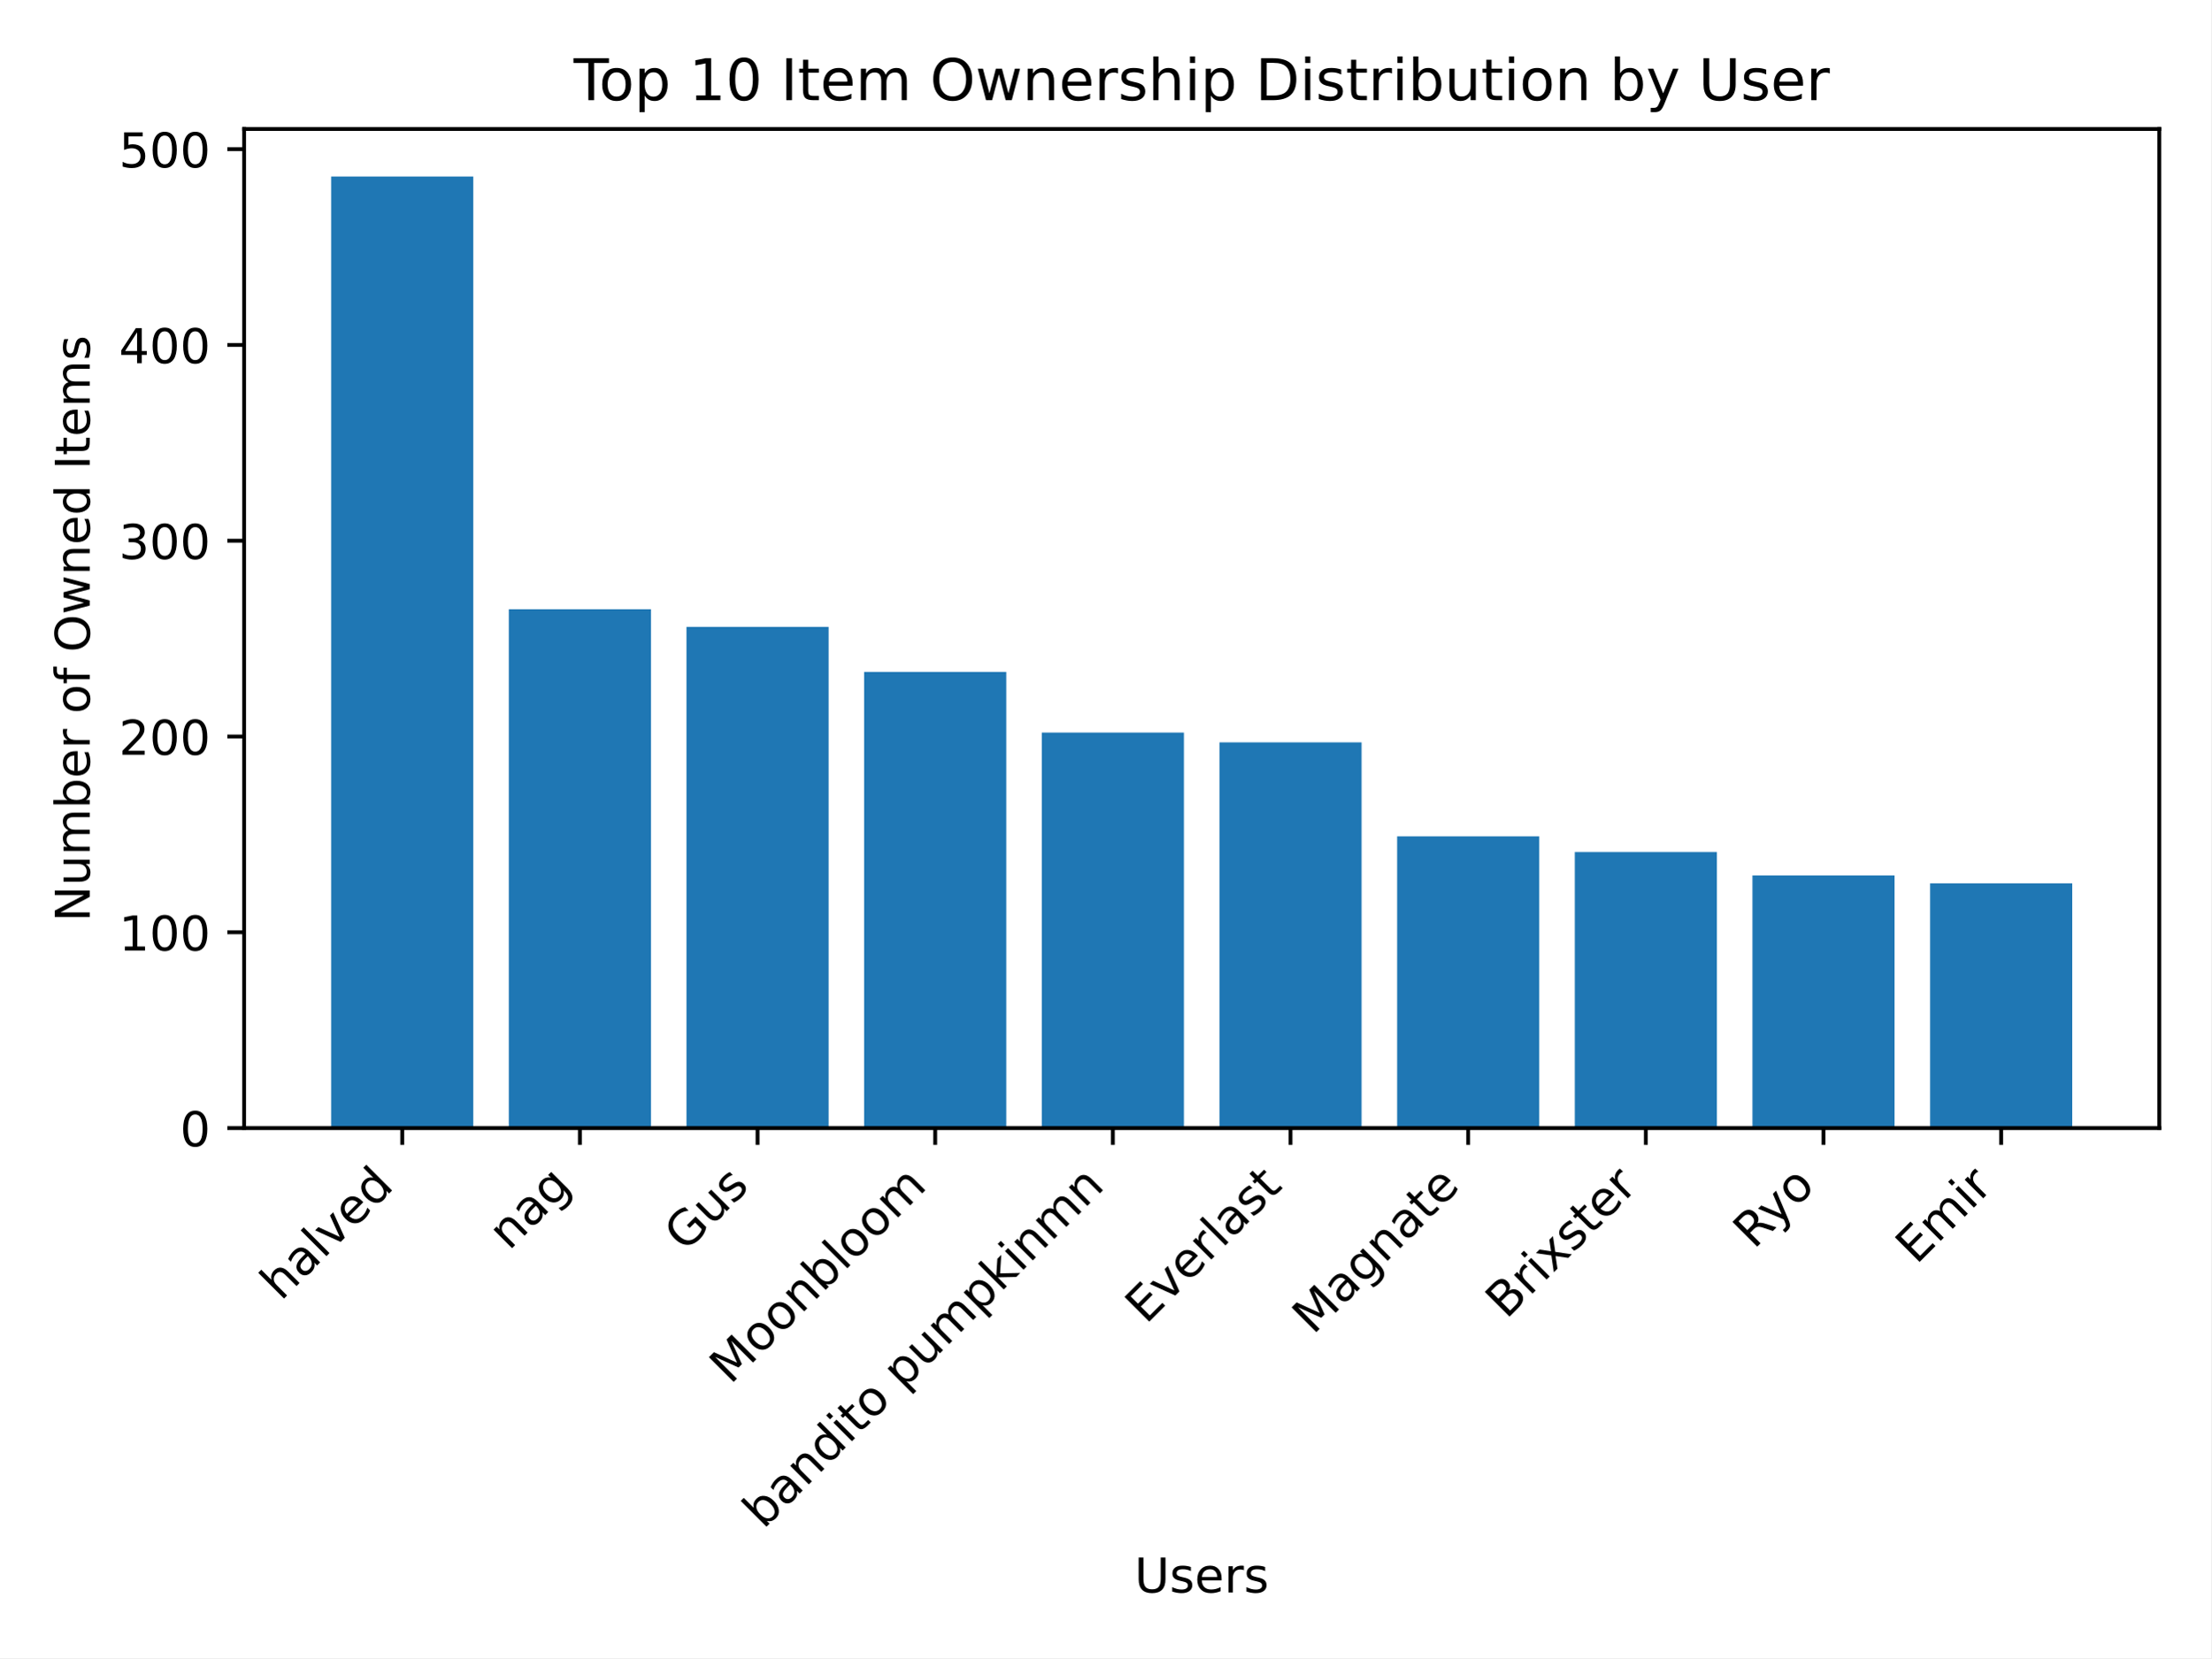
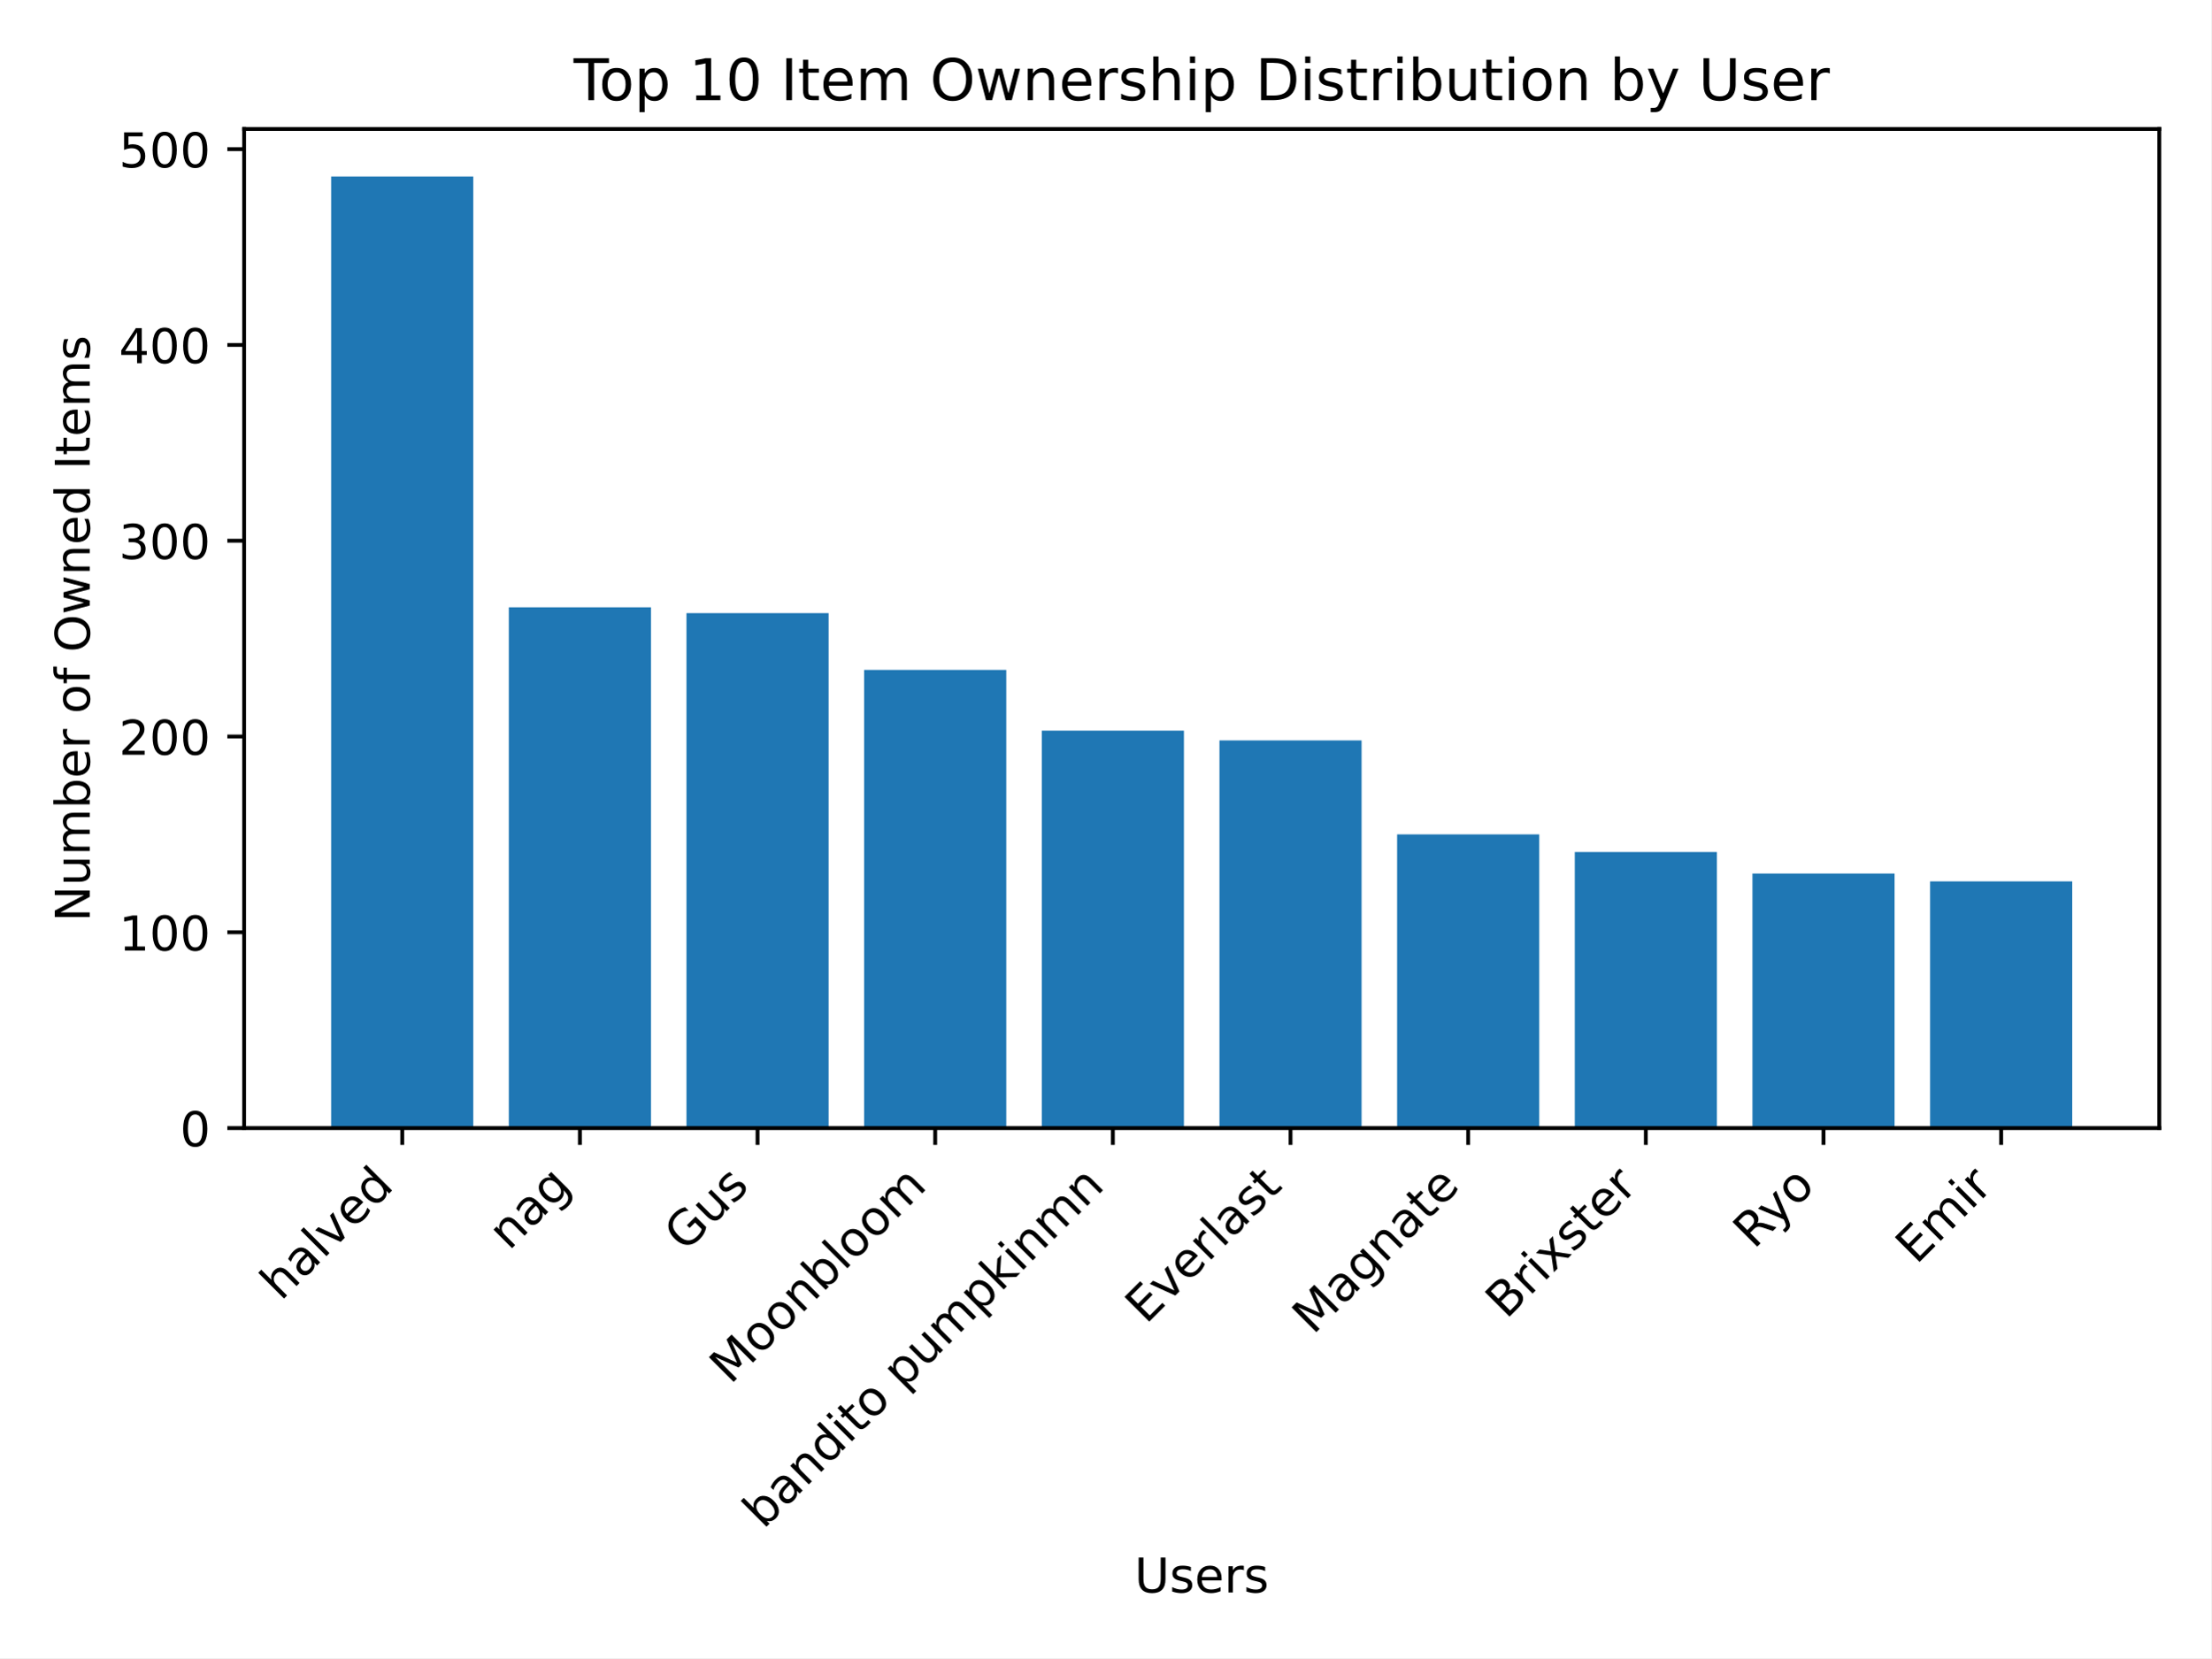
<svg xmlns="http://www.w3.org/2000/svg" xmlns:xlink="http://www.w3.org/1999/xlink" width="460.8pt" height="345.6pt" viewBox="0 0 460.8 345.6" version="1.1">
  <defs>
    <style type="text/css">*{stroke-linejoin: round; stroke-linecap: butt}</style>
  </defs>
  <g id="figure_1">
    <g id="patch_1">
      <path d="M 0 345.6  L 460.8 345.6  L 460.8 0  L 0 0  z " style="fill: #ffffff" />
    </g>
    <g id="axes_1">
      <g id="patch_2">
        <path d="M 50.87 235.125  L 450 235.125  L 450 26.88  L 50.87 26.88  z " style="fill: #ffffff" />
      </g>
      <g id="patch_3">
-         <path d="M 69.012 235.125  L 98.632 235.125  L 98.632 36.796  L 69.012 36.796  z " clip-path="url(#p1e5ec462ce)" style="fill: #1f77b4" />
+         <path d="M 69.012 235.125  L 98.632 235.125  L 98.632 36.796  L 69.012 36.796  z " clip-path="url(#p2d7fe31880)" style="fill: #1f77b4" />
      </g>
      <g id="patch_4">
-         <path d="M 106.037 235.125  L 135.657 235.125  L 135.657 126.983  L 106.037 126.983  z " clip-path="url(#p1e5ec462ce)" style="fill: #1f77b4" />
+         <path d="M 106.037 235.125  L 135.657 235.125  L 135.657 126.575  L 106.037 126.575  z " clip-path="url(#p2d7fe31880)" style="fill: #1f77b4" />
      </g>
      <g id="patch_5">
-         <path d="M 143.062 235.125  L 172.682 235.125  L 172.682 130.656  L 143.062 130.656  z " clip-path="url(#p1e5ec462ce)" style="fill: #1f77b4" />
+         <path d="M 143.062 235.125  L 172.682 235.125  L 172.682 127.799  L 143.062 127.799  z " clip-path="url(#p2d7fe31880)" style="fill: #1f77b4" />
      </g>
      <g id="patch_6">
-         <path d="M 180.087 235.125  L 209.707 235.125  L 209.707 140.042  L 180.087 140.042  z " clip-path="url(#p1e5ec462ce)" style="fill: #1f77b4" />
+         <path d="M 180.087 235.125  L 209.707 235.125  L 209.707 139.634  L 180.087 139.634  z " clip-path="url(#p2d7fe31880)" style="fill: #1f77b4" />
      </g>
      <g id="patch_7">
-         <path d="M 217.112 235.125  L 246.732 235.125  L 246.732 152.692  L 217.112 152.692  z " clip-path="url(#p1e5ec462ce)" style="fill: #1f77b4" />
+         <path d="M 217.112 235.125  L 246.732 235.125  L 246.732 152.284  L 217.112 152.284  z " clip-path="url(#p2d7fe31880)" style="fill: #1f77b4" />
      </g>
      <g id="patch_8">
-         <path d="M 254.138 235.125  L 283.758 235.125  L 283.758 154.733  L 254.138 154.733  z " clip-path="url(#p1e5ec462ce)" style="fill: #1f77b4" />
+         <path d="M 254.138 235.125  L 283.758 235.125  L 283.758 154.325  L 254.138 154.325  z " clip-path="url(#p2d7fe31880)" style="fill: #1f77b4" />
      </g>
      <g id="patch_9">
-         <path d="M 291.163 235.125  L 320.783 235.125  L 320.783 174.321  L 291.163 174.321  z " clip-path="url(#p1e5ec462ce)" style="fill: #1f77b4" />
+         <path d="M 291.163 235.125  L 320.783 235.125  L 320.783 173.913  L 291.163 173.913  z " clip-path="url(#p2d7fe31880)" style="fill: #1f77b4" />
      </g>
      <g id="patch_10">
-         <path d="M 328.188 235.125  L 357.808 235.125  L 357.808 177.585  L 328.188 177.585  z " clip-path="url(#p1e5ec462ce)" style="fill: #1f77b4" />
+         <path d="M 328.188 235.125  L 357.808 235.125  L 357.808 177.585  L 328.188 177.585  z " clip-path="url(#p2d7fe31880)" style="fill: #1f77b4" />
      </g>
      <g id="patch_11">
-         <path d="M 365.213 235.125  L 394.833 235.125  L 394.833 182.482  L 365.213 182.482  z " clip-path="url(#p1e5ec462ce)" style="fill: #1f77b4" />
+         <path d="M 365.213 235.125  L 394.833 235.125  L 394.833 182.074  L 365.213 182.074  z " clip-path="url(#p2d7fe31880)" style="fill: #1f77b4" />
      </g>
      <g id="patch_12">
-         <path d="M 402.238 235.125  L 431.858 235.125  L 431.858 184.115  L 402.238 184.115  z " clip-path="url(#p1e5ec462ce)" style="fill: #1f77b4" />
+         <path d="M 402.238 235.125  L 431.858 235.125  L 431.858 183.707  L 402.238 183.707  z " clip-path="url(#p2d7fe31880)" style="fill: #1f77b4" />
      </g>
      <g id="matplotlib.axis_1">
        <g id="xtick_1">
          <g id="line2d_1">
            <defs>
-               <path id="m16eee80013" d="M 0 0  L 0 3.5  " style="stroke: #000000; stroke-width: 0.8" />
+               <path id="m92bd1bc0d5" d="M 0 0  L 0 3.5  " style="stroke: #000000; stroke-width: 0.8" />
            </defs>
            <g>
-               <use xlink:href="#m16eee80013" x="83.822" y="235.125" style="stroke: #000000; stroke-width: 0.8" />
+               <use xlink:href="#m92bd1bc0d5" x="83.822" y="235.125" style="stroke: #000000; stroke-width: 0.8" />
            </g>
          </g>
          <g id="text_1">
            <g transform="translate(58.54764 271.3021) rotate(-45) scale(0.1 -0.1)">
              <defs>
                <path id="DejaVuSans-68" d="M 3513 2113  L 3513 0  L 2938 0  L 2938 2094  Q 2938 2591 2744 2837  Q 2550 3084 2163 3084  Q 1697 3084 1428 2787  Q 1159 2491 1159 1978  L 1159 0  L 581 0  L 581 4863  L 1159 4863  L 1159 2956  Q 1366 3272 1645 3428  Q 1925 3584 2291 3584  Q 2894 3584 3203 3211  Q 3513 2838 3513 2113  z " transform="scale(0.015625)" />
                <path id="DejaVuSans-61" d="M 2194 1759  Q 1497 1759 1228 1600  Q 959 1441 959 1056  Q 959 750 1161 570  Q 1363 391 1709 391  Q 2188 391 2477 730  Q 2766 1069 2766 1631  L 2766 1759  L 2194 1759  z M 3341 1997  L 3341 0  L 2766 0  L 2766 531  Q 2569 213 2275 61  Q 1981 -91 1556 -91  Q 1019 -91 701 211  Q 384 513 384 1019  Q 384 1609 779 1909  Q 1175 2209 1959 2209  L 2766 2209  L 2766 2266  Q 2766 2663 2505 2880  Q 2244 3097 1772 3097  Q 1472 3097 1187 3025  Q 903 2953 641 2809  L 641 3341  Q 956 3463 1253 3523  Q 1550 3584 1831 3584  Q 2591 3584 2966 3190  Q 3341 2797 3341 1997  z " transform="scale(0.015625)" />
                <path id="DejaVuSans-6c" d="M 603 4863  L 1178 4863  L 1178 0  L 603 0  L 603 4863  z " transform="scale(0.015625)" />
                <path id="DejaVuSans-76" d="M 191 3500  L 800 3500  L 1894 563  L 2988 3500  L 3597 3500  L 2284 0  L 1503 0  L 191 3500  z " transform="scale(0.015625)" />
                <path id="DejaVuSans-65" d="M 3597 1894  L 3597 1613  L 953 1613  Q 991 1019 1311 708  Q 1631 397 2203 397  Q 2534 397 2845 478  Q 3156 559 3463 722  L 3463 178  Q 3153 47 2828 -22  Q 2503 -91 2169 -91  Q 1331 -91 842 396  Q 353 884 353 1716  Q 353 2575 817 3079  Q 1281 3584 2069 3584  Q 2775 3584 3186 3129  Q 3597 2675 3597 1894  z M 3022 2063  Q 3016 2534 2758 2815  Q 2500 3097 2075 3097  Q 1594 3097 1305 2825  Q 1016 2553 972 2059  L 3022 2063  z " transform="scale(0.015625)" />
                <path id="DejaVuSans-64" d="M 2906 2969  L 2906 4863  L 3481 4863  L 3481 0  L 2906 0  L 2906 525  Q 2725 213 2448 61  Q 2172 -91 1784 -91  Q 1150 -91 751 415  Q 353 922 353 1747  Q 353 2572 751 3078  Q 1150 3584 1784 3584  Q 2172 3584 2448 3432  Q 2725 3281 2906 2969  z M 947 1747  Q 947 1113 1208 752  Q 1469 391 1925 391  Q 2381 391 2643 752  Q 2906 1113 2906 1747  Q 2906 2381 2643 2742  Q 2381 3103 1925 3103  Q 1469 3103 1208 2742  Q 947 2381 947 1747  z " transform="scale(0.015625)" />
              </defs>
              <use xlink:href="#DejaVuSans-68" />
              <use xlink:href="#DejaVuSans-61" x="63.379" />
              <use xlink:href="#DejaVuSans-6c" x="124.658" />
              <use xlink:href="#DejaVuSans-76" x="152.441" />
              <use xlink:href="#DejaVuSans-65" x="211.621" />
              <use xlink:href="#DejaVuSans-64" x="273.145" />
            </g>
          </g>
        </g>
        <g id="xtick_2">
          <g id="line2d_2">
            <g>
-               <use xlink:href="#m16eee80013" x="120.847" y="235.125" style="stroke: #000000; stroke-width: 0.8" />
+               <use xlink:href="#m92bd1bc0d5" x="120.847" y="235.125" style="stroke: #000000; stroke-width: 0.8" />
            </g>
          </g>
          <g id="text_2">
            <g transform="translate(106.0732 260.8015) rotate(-45) scale(0.1 -0.1)">
              <defs>
                <path id="DejaVuSans-6e" d="M 3513 2113  L 3513 0  L 2938 0  L 2938 2094  Q 2938 2591 2744 2837  Q 2550 3084 2163 3084  Q 1697 3084 1428 2787  Q 1159 2491 1159 1978  L 1159 0  L 581 0  L 581 3500  L 1159 3500  L 1159 2956  Q 1366 3272 1645 3428  Q 1925 3584 2291 3584  Q 2894 3584 3203 3211  Q 3513 2838 3513 2113  z " transform="scale(0.015625)" />
                <path id="DejaVuSans-67" d="M 2906 1791  Q 2906 2416 2648 2759  Q 2391 3103 1925 3103  Q 1463 3103 1205 2759  Q 947 2416 947 1791  Q 947 1169 1205 825  Q 1463 481 1925 481  Q 2391 481 2648 825  Q 2906 1169 2906 1791  z M 3481 434  Q 3481 -459 3084 -895  Q 2688 -1331 1869 -1331  Q 1566 -1331 1297 -1286  Q 1028 -1241 775 -1147  L 775 -588  Q 1028 -725 1275 -790  Q 1522 -856 1778 -856  Q 2344 -856 2625 -561  Q 2906 -266 2906 331  L 2906 616  Q 2728 306 2450 153  Q 2172 0 1784 0  Q 1141 0 747 490  Q 353 981 353 1791  Q 353 2603 747 3093  Q 1141 3584 1784 3584  Q 2172 3584 2450 3431  Q 2728 3278 2906 2969  L 2906 3500  L 3481 3500  L 3481 434  z " transform="scale(0.015625)" />
              </defs>
              <use xlink:href="#DejaVuSans-6e" />
              <use xlink:href="#DejaVuSans-61" x="63.379" />
              <use xlink:href="#DejaVuSans-67" x="124.658" />
            </g>
          </g>
        </g>
        <g id="xtick_3">
          <g id="line2d_3">
            <g>
-               <use xlink:href="#m16eee80013" x="157.872" y="235.125" style="stroke: #000000; stroke-width: 0.8" />
+               <use xlink:href="#m92bd1bc0d5" x="157.872" y="235.125" style="stroke: #000000; stroke-width: 0.8" />
            </g>
          </g>
          <g id="text_3">
            <g transform="translate(142.758 261.1418) rotate(-45) scale(0.1 -0.1)">
              <defs>
                <path id="DejaVuSans-47" d="M 3809 666  L 3809 1919  L 2778 1919  L 2778 2438  L 4434 2438  L 4434 434  Q 4069 175 3628 42  Q 3188 -91 2688 -91  Q 1594 -91 976 548  Q 359 1188 359 2328  Q 359 3472 976 4111  Q 1594 4750 2688 4750  Q 3144 4750 3555 4637  Q 3966 4525 4313 4306  L 4313 3634  Q 3963 3931 3569 4081  Q 3175 4231 2741 4231  Q 1884 4231 1454 3753  Q 1025 3275 1025 2328  Q 1025 1384 1454 906  Q 1884 428 2741 428  Q 3075 428 3337 486  Q 3600 544 3809 666  z " transform="scale(0.015625)" />
                <path id="DejaVuSans-75" d="M 544 1381  L 544 3500  L 1119 3500  L 1119 1403  Q 1119 906 1312 657  Q 1506 409 1894 409  Q 2359 409 2629 706  Q 2900 1003 2900 1516  L 2900 3500  L 3475 3500  L 3475 0  L 2900 0  L 2900 538  Q 2691 219 2414 64  Q 2138 -91 1772 -91  Q 1169 -91 856 284  Q 544 659 544 1381  z M 1991 3584  L 1991 3584  z " transform="scale(0.015625)" />
                <path id="DejaVuSans-73" d="M 2834 3397  L 2834 2853  Q 2591 2978 2328 3040  Q 2066 3103 1784 3103  Q 1356 3103 1142 2972  Q 928 2841 928 2578  Q 928 2378 1081 2264  Q 1234 2150 1697 2047  L 1894 2003  Q 2506 1872 2764 1633  Q 3022 1394 3022 966  Q 3022 478 2636 193  Q 2250 -91 1575 -91  Q 1294 -91 989 -36  Q 684 19 347 128  L 347 722  Q 666 556 975 473  Q 1284 391 1588 391  Q 1994 391 2212 530  Q 2431 669 2431 922  Q 2431 1156 2273 1281  Q 2116 1406 1581 1522  L 1381 1569  Q 847 1681 609 1914  Q 372 2147 372 2553  Q 372 3047 722 3315  Q 1072 3584 1716 3584  Q 2034 3584 2315 3537  Q 2597 3491 2834 3397  z " transform="scale(0.015625)" />
              </defs>
              <use xlink:href="#DejaVuSans-47" />
              <use xlink:href="#DejaVuSans-75" x="77.49" />
              <use xlink:href="#DejaVuSans-73" x="140.869" />
            </g>
          </g>
        </g>
        <g id="xtick_4">
          <g id="line2d_4">
            <g>
-               <use xlink:href="#m16eee80013" x="194.897" y="235.125" style="stroke: #000000; stroke-width: 0.8" />
+               <use xlink:href="#m92bd1bc0d5" x="194.897" y="235.125" style="stroke: #000000; stroke-width: 0.8" />
            </g>
          </g>
          <g id="text_4">
            <g transform="translate(152.197 288.7278) rotate(-45) scale(0.1 -0.1)">
              <defs>
                <path id="DejaVuSans-4d" d="M 628 4666  L 1569 4666  L 2759 1491  L 3956 4666  L 4897 4666  L 4897 0  L 4281 0  L 4281 4097  L 3078 897  L 2444 897  L 1241 4097  L 1241 0  L 628 0  L 628 4666  z " transform="scale(0.015625)" />
                <path id="DejaVuSans-6f" d="M 1959 3097  Q 1497 3097 1228 2736  Q 959 2375 959 1747  Q 959 1119 1226 758  Q 1494 397 1959 397  Q 2419 397 2687 759  Q 2956 1122 2956 1747  Q 2956 2369 2687 2733  Q 2419 3097 1959 3097  z M 1959 3584  Q 2709 3584 3137 3096  Q 3566 2609 3566 1747  Q 3566 888 3137 398  Q 2709 -91 1959 -91  Q 1206 -91 779 398  Q 353 888 353 1747  Q 353 2609 779 3096  Q 1206 3584 1959 3584  z " transform="scale(0.015625)" />
                <path id="DejaVuSans-62" d="M 3116 1747  Q 3116 2381 2855 2742  Q 2594 3103 2138 3103  Q 1681 3103 1420 2742  Q 1159 2381 1159 1747  Q 1159 1113 1420 752  Q 1681 391 2138 391  Q 2594 391 2855 752  Q 3116 1113 3116 1747  z M 1159 2969  Q 1341 3281 1617 3432  Q 1894 3584 2278 3584  Q 2916 3584 3314 3078  Q 3713 2572 3713 1747  Q 3713 922 3314 415  Q 2916 -91 2278 -91  Q 1894 -91 1617 61  Q 1341 213 1159 525  L 1159 0  L 581 0  L 581 4863  L 1159 4863  L 1159 2969  z " transform="scale(0.015625)" />
                <path id="DejaVuSans-6d" d="M 3328 2828  Q 3544 3216 3844 3400  Q 4144 3584 4550 3584  Q 5097 3584 5394 3201  Q 5691 2819 5691 2113  L 5691 0  L 5113 0  L 5113 2094  Q 5113 2597 4934 2840  Q 4756 3084 4391 3084  Q 3944 3084 3684 2787  Q 3425 2491 3425 1978  L 3425 0  L 2847 0  L 2847 2094  Q 2847 2600 2669 2842  Q 2491 3084 2119 3084  Q 1678 3084 1418 2786  Q 1159 2488 1159 1978  L 1159 0  L 581 0  L 581 3500  L 1159 3500  L 1159 2956  Q 1356 3278 1631 3431  Q 1906 3584 2284 3584  Q 2666 3584 2933 3390  Q 3200 3197 3328 2828  z " transform="scale(0.015625)" />
              </defs>
              <use xlink:href="#DejaVuSans-4d" />
              <use xlink:href="#DejaVuSans-6f" x="86.279" />
              <use xlink:href="#DejaVuSans-6f" x="147.461" />
              <use xlink:href="#DejaVuSans-6e" x="208.643" />
              <use xlink:href="#DejaVuSans-62" x="272.021" />
              <use xlink:href="#DejaVuSans-6c" x="335.498" />
              <use xlink:href="#DejaVuSans-6f" x="363.281" />
              <use xlink:href="#DejaVuSans-6f" x="424.463" />
              <use xlink:href="#DejaVuSans-6d" x="485.645" />
            </g>
          </g>
        </g>
        <g id="xtick_5">
          <g id="line2d_5">
            <g>
-               <use xlink:href="#m16eee80013" x="231.922" y="235.125" style="stroke: #000000; stroke-width: 0.8" />
+               <use xlink:href="#m92bd1bc0d5" x="231.922" y="235.125" style="stroke: #000000; stroke-width: 0.8" />
            </g>
          </g>
          <g id="text_5">
            <g transform="translate(159.0927 318.8572) rotate(-45) scale(0.1 -0.1)">
              <defs>
                <path id="DejaVuSans-69" d="M 603 3500  L 1178 3500  L 1178 0  L 603 0  L 603 3500  z M 603 4863  L 1178 4863  L 1178 4134  L 603 4134  L 603 4863  z " transform="scale(0.015625)" />
                <path id="DejaVuSans-74" d="M 1172 4494  L 1172 3500  L 2356 3500  L 2356 3053  L 1172 3053  L 1172 1153  Q 1172 725 1289 603  Q 1406 481 1766 481  L 2356 481  L 2356 0  L 1766 0  Q 1100 0 847 248  Q 594 497 594 1153  L 594 3053  L 172 3053  L 172 3500  L 594 3500  L 594 4494  L 1172 4494  z " transform="scale(0.015625)" />
                <path id="DejaVuSans-20" transform="scale(0.015625)" />
                <path id="DejaVuSans-70" d="M 1159 525  L 1159 -1331  L 581 -1331  L 581 3500  L 1159 3500  L 1159 2969  Q 1341 3281 1617 3432  Q 1894 3584 2278 3584  Q 2916 3584 3314 3078  Q 3713 2572 3713 1747  Q 3713 922 3314 415  Q 2916 -91 2278 -91  Q 1894 -91 1617 61  Q 1341 213 1159 525  z M 3116 1747  Q 3116 2381 2855 2742  Q 2594 3103 2138 3103  Q 1681 3103 1420 2742  Q 1159 2381 1159 1747  Q 1159 1113 1420 752  Q 1681 391 2138 391  Q 2594 391 2855 752  Q 3116 1113 3116 1747  z " transform="scale(0.015625)" />
                <path id="DejaVuSans-6b" d="M 581 4863  L 1159 4863  L 1159 1991  L 2875 3500  L 3609 3500  L 1753 1863  L 3688 0  L 2938 0  L 1159 1709  L 1159 0  L 581 0  L 581 4863  z " transform="scale(0.015625)" />
              </defs>
              <use xlink:href="#DejaVuSans-62" />
              <use xlink:href="#DejaVuSans-61" x="63.477" />
              <use xlink:href="#DejaVuSans-6e" x="124.756" />
              <use xlink:href="#DejaVuSans-64" x="188.135" />
              <use xlink:href="#DejaVuSans-69" x="251.611" />
              <use xlink:href="#DejaVuSans-74" x="279.395" />
              <use xlink:href="#DejaVuSans-6f" x="318.604" />
              <use xlink:href="#DejaVuSans-20" x="379.785" />
              <use xlink:href="#DejaVuSans-70" x="411.572" />
              <use xlink:href="#DejaVuSans-75" x="475.049" />
              <use xlink:href="#DejaVuSans-6d" x="538.428" />
              <use xlink:href="#DejaVuSans-70" x="635.84" />
              <use xlink:href="#DejaVuSans-6b" x="699.316" />
              <use xlink:href="#DejaVuSans-69" x="757.227" />
              <use xlink:href="#DejaVuSans-6e" x="785.01" />
              <use xlink:href="#DejaVuSans-6d" x="848.389" />
              <use xlink:href="#DejaVuSans-6e" x="945.801" />
            </g>
          </g>
        </g>
        <g id="xtick_6">
          <g id="line2d_6">
            <g>
-               <use xlink:href="#m16eee80013" x="268.948" y="235.125" style="stroke: #000000; stroke-width: 0.8" />
+               <use xlink:href="#m92bd1bc0d5" x="268.948" y="235.125" style="stroke: #000000; stroke-width: 0.8" />
            </g>
          </g>
          <g id="text_6">
            <g transform="translate(238.8126 276.1623) rotate(-45) scale(0.1 -0.1)">
              <defs>
                <path id="DejaVuSans-45" d="M 628 4666  L 3578 4666  L 3578 4134  L 1259 4134  L 1259 2753  L 3481 2753  L 3481 2222  L 1259 2222  L 1259 531  L 3634 531  L 3634 0  L 628 0  L 628 4666  z " transform="scale(0.015625)" />
                <path id="DejaVuSans-72" d="M 2631 2963  Q 2534 3019 2420 3045  Q 2306 3072 2169 3072  Q 1681 3072 1420 2755  Q 1159 2438 1159 1844  L 1159 0  L 581 0  L 581 3500  L 1159 3500  L 1159 2956  Q 1341 3275 1631 3429  Q 1922 3584 2338 3584  Q 2397 3584 2469 3576  Q 2541 3569 2628 3553  L 2631 2963  z " transform="scale(0.015625)" />
              </defs>
              <use xlink:href="#DejaVuSans-45" />
              <use xlink:href="#DejaVuSans-76" x="63.184" />
              <use xlink:href="#DejaVuSans-65" x="122.363" />
              <use xlink:href="#DejaVuSans-72" x="183.887" />
              <use xlink:href="#DejaVuSans-6c" x="225" />
              <use xlink:href="#DejaVuSans-61" x="252.783" />
              <use xlink:href="#DejaVuSans-73" x="314.062" />
              <use xlink:href="#DejaVuSans-74" x="366.162" />
            </g>
          </g>
        </g>
        <g id="xtick_7">
          <g id="line2d_7">
            <g>
-               <use xlink:href="#m16eee80013" x="305.973" y="235.125" style="stroke: #000000; stroke-width: 0.8" />
+               <use xlink:href="#m92bd1bc0d5" x="305.973" y="235.125" style="stroke: #000000; stroke-width: 0.8" />
            </g>
          </g>
          <g id="text_7">
            <g transform="translate(273.6412 278.3588) rotate(-45) scale(0.1 -0.1)">
              <use xlink:href="#DejaVuSans-4d" />
              <use xlink:href="#DejaVuSans-61" x="86.279" />
              <use xlink:href="#DejaVuSans-67" x="147.559" />
              <use xlink:href="#DejaVuSans-6e" x="211.035" />
              <use xlink:href="#DejaVuSans-61" x="274.414" />
              <use xlink:href="#DejaVuSans-74" x="335.693" />
              <use xlink:href="#DejaVuSans-65" x="374.902" />
            </g>
          </g>
        </g>
        <g id="xtick_8">
          <g id="line2d_8">
            <g>
-               <use xlink:href="#m16eee80013" x="342.998" y="235.125" style="stroke: #000000; stroke-width: 0.8" />
+               <use xlink:href="#m92bd1bc0d5" x="342.998" y="235.125" style="stroke: #000000; stroke-width: 0.8" />
            </g>
          </g>
          <g id="text_8">
            <g transform="translate(313.9057 275.1193) rotate(-45) scale(0.1 -0.1)">
              <defs>
                <path id="DejaVuSans-42" d="M 1259 2228  L 1259 519  L 2272 519  Q 2781 519 3026 730  Q 3272 941 3272 1375  Q 3272 1813 3026 2020  Q 2781 2228 2272 2228  L 1259 2228  z M 1259 4147  L 1259 2741  L 2194 2741  Q 2656 2741 2882 2914  Q 3109 3088 3109 3444  Q 3109 3797 2882 3972  Q 2656 4147 2194 4147  L 1259 4147  z M 628 4666  L 2241 4666  Q 2963 4666 3353 4366  Q 3744 4066 3744 3513  Q 3744 3084 3544 2831  Q 3344 2578 2956 2516  Q 3422 2416 3680 2098  Q 3938 1781 3938 1306  Q 3938 681 3513 340  Q 3088 0 2303 0  L 628 0  L 628 4666  z " transform="scale(0.015625)" />
                <path id="DejaVuSans-78" d="M 3513 3500  L 2247 1797  L 3578 0  L 2900 0  L 1881 1375  L 863 0  L 184 0  L 1544 1831  L 300 3500  L 978 3500  L 1906 2253  L 2834 3500  L 3513 3500  z " transform="scale(0.015625)" />
              </defs>
              <use xlink:href="#DejaVuSans-42" />
              <use xlink:href="#DejaVuSans-72" x="68.604" />
              <use xlink:href="#DejaVuSans-69" x="109.717" />
              <use xlink:href="#DejaVuSans-78" x="137.5" />
              <use xlink:href="#DejaVuSans-73" x="196.68" />
              <use xlink:href="#DejaVuSans-74" x="248.779" />
              <use xlink:href="#DejaVuSans-65" x="287.988" />
              <use xlink:href="#DejaVuSans-72" x="349.512" />
            </g>
          </g>
        </g>
        <g id="xtick_9">
          <g id="line2d_9">
            <g>
-               <use xlink:href="#m16eee80013" x="380.023" y="235.125" style="stroke: #000000; stroke-width: 0.8" />
+               <use xlink:href="#m92bd1bc0d5" x="380.023" y="235.125" style="stroke: #000000; stroke-width: 0.8" />
            </g>
          </g>
          <g id="text_9">
            <g transform="translate(365.5159 260.5342) rotate(-45) scale(0.1 -0.1)">
              <defs>
                <path id="DejaVuSans-52" d="M 2841 2188  Q 3044 2119 3236 1894  Q 3428 1669 3622 1275  L 4263 0  L 3584 0  L 2988 1197  Q 2756 1666 2539 1819  Q 2322 1972 1947 1972  L 1259 1972  L 1259 0  L 628 0  L 628 4666  L 2053 4666  Q 2853 4666 3247 4331  Q 3641 3997 3641 3322  Q 3641 2881 3436 2590  Q 3231 2300 2841 2188  z M 1259 4147  L 1259 2491  L 2053 2491  Q 2509 2491 2742 2702  Q 2975 2913 2975 3322  Q 2975 3731 2742 3939  Q 2509 4147 2053 4147  L 1259 4147  z " transform="scale(0.015625)" />
                <path id="DejaVuSans-79" d="M 2059 -325  Q 1816 -950 1584 -1140  Q 1353 -1331 966 -1331  L 506 -1331  L 506 -850  L 844 -850  Q 1081 -850 1212 -737  Q 1344 -625 1503 -206  L 1606 56  L 191 3500  L 800 3500  L 1894 763  L 2988 3500  L 3597 3500  L 2059 -325  z " transform="scale(0.015625)" />
              </defs>
              <use xlink:href="#DejaVuSans-52" />
              <use xlink:href="#DejaVuSans-79" x="63.982" />
              <use xlink:href="#DejaVuSans-6f" x="123.162" />
            </g>
          </g>
        </g>
        <g id="xtick_10">
          <g id="line2d_10">
            <g>
-               <use xlink:href="#m16eee80013" x="417.048" y="235.125" style="stroke: #000000; stroke-width: 0.8" />
+               <use xlink:href="#m92bd1bc0d5" x="417.048" y="235.125" style="stroke: #000000; stroke-width: 0.8" />
            </g>
          </g>
          <g id="text_10">
            <g transform="translate(399.3502 263.725) rotate(-45) scale(0.1 -0.1)">
              <use xlink:href="#DejaVuSans-45" />
              <use xlink:href="#DejaVuSans-6d" x="63.184" />
              <use xlink:href="#DejaVuSans-69" x="160.596" />
              <use xlink:href="#DejaVuSans-72" x="188.379" />
            </g>
          </g>
        </g>
        <g id="text_11">
          <g transform="translate(236.4342 331.9262) scale(0.1 -0.1)">
            <defs>
              <path id="DejaVuSans-55" d="M 556 4666  L 1191 4666  L 1191 1831  Q 1191 1081 1462 751  Q 1734 422 2344 422  Q 2950 422 3222 751  Q 3494 1081 3494 1831  L 3494 4666  L 4128 4666  L 4128 1753  Q 4128 841 3676 375  Q 3225 -91 2344 -91  Q 1459 -91 1007 375  Q 556 841 556 1753  L 556 4666  z " transform="scale(0.015625)" />
            </defs>
            <use xlink:href="#DejaVuSans-55" />
            <use xlink:href="#DejaVuSans-73" x="73.193" />
            <use xlink:href="#DejaVuSans-65" x="125.293" />
            <use xlink:href="#DejaVuSans-72" x="186.816" />
            <use xlink:href="#DejaVuSans-73" x="227.93" />
          </g>
        </g>
      </g>
      <g id="matplotlib.axis_2">
        <g id="ytick_1">
          <g id="line2d_11">
            <defs>
-               <path id="m84b84f1c78" d="M 0 0  L -3.5 0  " style="stroke: #000000; stroke-width: 0.8" />
+               <path id="mb7444df461" d="M 0 0  L -3.5 0  " style="stroke: #000000; stroke-width: 0.8" />
            </defs>
            <g>
-               <use xlink:href="#m84b84f1c78" x="50.87" y="235.125" style="stroke: #000000; stroke-width: 0.8" />
+               <use xlink:href="#mb7444df461" x="50.87" y="235.125" style="stroke: #000000; stroke-width: 0.8" />
            </g>
          </g>
          <g id="text_12">
            <g transform="translate(37.5075 238.9243) scale(0.1 -0.1)">
              <defs>
                <path id="DejaVuSans-30" d="M 2034 4250  Q 1547 4250 1301 3770  Q 1056 3291 1056 2328  Q 1056 1369 1301 889  Q 1547 409 2034 409  Q 2525 409 2770 889  Q 3016 1369 3016 2328  Q 3016 3291 2770 3770  Q 2525 4250 2034 4250  z M 2034 4750  Q 2819 4750 3233 4129  Q 3647 3509 3647 2328  Q 3647 1150 3233 529  Q 2819 -91 2034 -91  Q 1250 -91 836 529  Q 422 1150 422 2328  Q 422 3509 836 4129  Q 1250 4750 2034 4750  z " transform="scale(0.015625)" />
              </defs>
              <use xlink:href="#DejaVuSans-30" />
            </g>
          </g>
        </g>
        <g id="ytick_2">
          <g id="line2d_12">
            <g>
-               <use xlink:href="#m84b84f1c78" x="50.87" y="194.317" style="stroke: #000000; stroke-width: 0.8" />
+               <use xlink:href="#mb7444df461" x="50.87" y="194.317" style="stroke: #000000; stroke-width: 0.8" />
            </g>
          </g>
          <g id="text_13">
            <g transform="translate(24.7825 198.1159) scale(0.1 -0.1)">
              <defs>
                <path id="DejaVuSans-31" d="M 794 531  L 1825 531  L 1825 4091  L 703 3866  L 703 4441  L 1819 4666  L 2450 4666  L 2450 531  L 3481 531  L 3481 0  L 794 0  L 794 531  z " transform="scale(0.015625)" />
              </defs>
              <use xlink:href="#DejaVuSans-31" />
              <use xlink:href="#DejaVuSans-30" x="63.623" />
              <use xlink:href="#DejaVuSans-30" x="127.246" />
            </g>
          </g>
        </g>
        <g id="ytick_3">
          <g id="line2d_13">
            <g>
-               <use xlink:href="#m84b84f1c78" x="50.87" y="153.508" style="stroke: #000000; stroke-width: 0.8" />
+               <use xlink:href="#mb7444df461" x="50.87" y="153.508" style="stroke: #000000; stroke-width: 0.8" />
            </g>
          </g>
          <g id="text_14">
            <g transform="translate(24.7825 157.3076) scale(0.1 -0.1)">
              <defs>
                <path id="DejaVuSans-32" d="M 1228 531  L 3431 531  L 3431 0  L 469 0  L 469 531  Q 828 903 1448 1529  Q 2069 2156 2228 2338  Q 2531 2678 2651 2914  Q 2772 3150 2772 3378  Q 2772 3750 2511 3984  Q 2250 4219 1831 4219  Q 1534 4219 1204 4116  Q 875 4013 500 3803  L 500 4441  Q 881 4594 1212 4672  Q 1544 4750 1819 4750  Q 2544 4750 2975 4387  Q 3406 4025 3406 3419  Q 3406 3131 3298 2873  Q 3191 2616 2906 2266  Q 2828 2175 2409 1742  Q 1991 1309 1228 531  z " transform="scale(0.015625)" />
              </defs>
              <use xlink:href="#DejaVuSans-32" />
              <use xlink:href="#DejaVuSans-30" x="63.623" />
              <use xlink:href="#DejaVuSans-30" x="127.246" />
            </g>
          </g>
        </g>
        <g id="ytick_4">
          <g id="line2d_14">
            <g>
-               <use xlink:href="#m84b84f1c78" x="50.87" y="112.7" style="stroke: #000000; stroke-width: 0.8" />
+               <use xlink:href="#mb7444df461" x="50.87" y="112.7" style="stroke: #000000; stroke-width: 0.8" />
            </g>
          </g>
          <g id="text_15">
            <g transform="translate(24.7825 116.4992) scale(0.1 -0.1)">
              <defs>
                <path id="DejaVuSans-33" d="M 2597 2516  Q 3050 2419 3304 2112  Q 3559 1806 3559 1356  Q 3559 666 3084 287  Q 2609 -91 1734 -91  Q 1441 -91 1130 -33  Q 819 25 488 141  L 488 750  Q 750 597 1062 519  Q 1375 441 1716 441  Q 2309 441 2620 675  Q 2931 909 2931 1356  Q 2931 1769 2642 2001  Q 2353 2234 1838 2234  L 1294 2234  L 1294 2753  L 1863 2753  Q 2328 2753 2575 2939  Q 2822 3125 2822 3475  Q 2822 3834 2567 4026  Q 2313 4219 1838 4219  Q 1578 4219 1281 4162  Q 984 4106 628 3988  L 628 4550  Q 988 4650 1302 4700  Q 1616 4750 1894 4750  Q 2613 4750 3031 4423  Q 3450 4097 3450 3541  Q 3450 3153 3228 2886  Q 3006 2619 2597 2516  z " transform="scale(0.015625)" />
              </defs>
              <use xlink:href="#DejaVuSans-33" />
              <use xlink:href="#DejaVuSans-30" x="63.623" />
              <use xlink:href="#DejaVuSans-30" x="127.246" />
            </g>
          </g>
        </g>
        <g id="ytick_5">
          <g id="line2d_15">
            <g>
-               <use xlink:href="#m84b84f1c78" x="50.87" y="71.892" style="stroke: #000000; stroke-width: 0.8" />
+               <use xlink:href="#mb7444df461" x="50.87" y="71.892" style="stroke: #000000; stroke-width: 0.8" />
            </g>
          </g>
          <g id="text_16">
            <g transform="translate(24.7825 75.69084) scale(0.1 -0.1)">
              <defs>
                <path id="DejaVuSans-34" d="M 2419 4116  L 825 1625  L 2419 1625  L 2419 4116  z M 2253 4666  L 3047 4666  L 3047 1625  L 3713 1625  L 3713 1100  L 3047 1100  L 3047 0  L 2419 0  L 2419 1100  L 313 1100  L 313 1709  L 2253 4666  z " transform="scale(0.015625)" />
              </defs>
              <use xlink:href="#DejaVuSans-34" />
              <use xlink:href="#DejaVuSans-30" x="63.623" />
              <use xlink:href="#DejaVuSans-30" x="127.246" />
            </g>
          </g>
        </g>
        <g id="ytick_6">
          <g id="line2d_16">
            <g>
-               <use xlink:href="#m84b84f1c78" x="50.87" y="31.083" style="stroke: #000000; stroke-width: 0.8" />
+               <use xlink:href="#mb7444df461" x="50.87" y="31.083" style="stroke: #000000; stroke-width: 0.8" />
            </g>
          </g>
          <g id="text_17">
            <g transform="translate(24.7825 34.88248) scale(0.1 -0.1)">
              <defs>
                <path id="DejaVuSans-35" d="M 691 4666  L 3169 4666  L 3169 4134  L 1269 4134  L 1269 2991  Q 1406 3038 1543 3061  Q 1681 3084 1819 3084  Q 2600 3084 3056 2656  Q 3513 2228 3513 1497  Q 3513 744 3044 326  Q 2575 -91 1722 -91  Q 1428 -91 1123 -41  Q 819 9 494 109  L 494 744  Q 775 591 1075 516  Q 1375 441 1709 441  Q 2250 441 2565 725  Q 2881 1009 2881 1497  Q 2881 1984 2565 2268  Q 2250 2553 1709 2553  Q 1456 2553 1204 2497  Q 953 2441 691 2322  L 691 4666  z " transform="scale(0.015625)" />
              </defs>
              <use xlink:href="#DejaVuSans-35" />
              <use xlink:href="#DejaVuSans-30" x="63.623" />
              <use xlink:href="#DejaVuSans-30" x="127.246" />
            </g>
          </g>
        </g>
        <g id="text_18">
          <g transform="translate(18.70281 192.1064) rotate(-90) scale(0.1 -0.1)">
            <defs>
              <path id="DejaVuSans-4e" d="M 628 4666  L 1478 4666  L 3547 763  L 3547 4666  L 4159 4666  L 4159 0  L 3309 0  L 1241 3903  L 1241 0  L 628 0  L 628 4666  z " transform="scale(0.015625)" />
              <path id="DejaVuSans-66" d="M 2375 4863  L 2375 4384  L 1825 4384  Q 1516 4384 1395 4259  Q 1275 4134 1275 3809  L 1275 3500  L 2222 3500  L 2222 3053  L 1275 3053  L 1275 0  L 697 0  L 697 3053  L 147 3053  L 147 3500  L 697 3500  L 697 3744  Q 697 4328 969 4595  Q 1241 4863 1831 4863  L 2375 4863  z " transform="scale(0.015625)" />
              <path id="DejaVuSans-4f" d="M 2522 4238  Q 1834 4238 1429 3725  Q 1025 3213 1025 2328  Q 1025 1447 1429 934  Q 1834 422 2522 422  Q 3209 422 3611 934  Q 4013 1447 4013 2328  Q 4013 3213 3611 3725  Q 3209 4238 2522 4238  z M 2522 4750  Q 3503 4750 4090 4092  Q 4678 3434 4678 2328  Q 4678 1225 4090 567  Q 3503 -91 2522 -91  Q 1538 -91 948 565  Q 359 1222 359 2328  Q 359 3434 948 4092  Q 1538 4750 2522 4750  z " transform="scale(0.015625)" />
              <path id="DejaVuSans-77" d="M 269 3500  L 844 3500  L 1563 769  L 2278 3500  L 2956 3500  L 3675 769  L 4391 3500  L 4966 3500  L 4050 0  L 3372 0  L 2619 2869  L 1863 0  L 1184 0  L 269 3500  z " transform="scale(0.015625)" />
              <path id="DejaVuSans-49" d="M 628 4666  L 1259 4666  L 1259 0  L 628 0  L 628 4666  z " transform="scale(0.015625)" />
            </defs>
            <use xlink:href="#DejaVuSans-4e" />
            <use xlink:href="#DejaVuSans-75" x="74.805" />
            <use xlink:href="#DejaVuSans-6d" x="138.184" />
            <use xlink:href="#DejaVuSans-62" x="235.596" />
            <use xlink:href="#DejaVuSans-65" x="299.072" />
            <use xlink:href="#DejaVuSans-72" x="360.596" />
            <use xlink:href="#DejaVuSans-20" x="401.709" />
            <use xlink:href="#DejaVuSans-6f" x="433.496" />
            <use xlink:href="#DejaVuSans-66" x="494.678" />
            <use xlink:href="#DejaVuSans-20" x="529.883" />
            <use xlink:href="#DejaVuSans-4f" x="561.67" />
            <use xlink:href="#DejaVuSans-77" x="640.381" />
            <use xlink:href="#DejaVuSans-6e" x="722.168" />
            <use xlink:href="#DejaVuSans-65" x="785.547" />
            <use xlink:href="#DejaVuSans-64" x="847.07" />
            <use xlink:href="#DejaVuSans-20" x="910.547" />
            <use xlink:href="#DejaVuSans-49" x="942.334" />
            <use xlink:href="#DejaVuSans-74" x="971.826" />
            <use xlink:href="#DejaVuSans-65" x="1011.035" />
            <use xlink:href="#DejaVuSans-6d" x="1072.559" />
            <use xlink:href="#DejaVuSans-73" x="1169.971" />
          </g>
        </g>
      </g>
      <g id="patch_13">
        <path d="M 50.87 235.125  L 50.87 26.88  " style="fill: none; stroke: #000000; stroke-width: 0.8; stroke-linejoin: miter; stroke-linecap: square" />
      </g>
      <g id="patch_14">
        <path d="M 450 235.125  L 450 26.88  " style="fill: none; stroke: #000000; stroke-width: 0.8; stroke-linejoin: miter; stroke-linecap: square" />
      </g>
      <g id="patch_15">
        <path d="M 50.87 235.125  L 450 235.125  " style="fill: none; stroke: #000000; stroke-width: 0.8; stroke-linejoin: miter; stroke-linecap: square" />
      </g>
      <g id="patch_16">
        <path d="M 50.87 26.88  L 450 26.88  " style="fill: none; stroke: #000000; stroke-width: 0.8; stroke-linejoin: miter; stroke-linecap: square" />
      </g>
      <g id="text_19">
        <g transform="translate(119.5422 20.88) scale(0.12 -0.12)">
          <defs>
            <path id="DejaVuSans-54" d="M -19 4666  L 3928 4666  L 3928 4134  L 2272 4134  L 2272 0  L 1638 0  L 1638 4134  L -19 4134  L -19 4666  z " transform="scale(0.015625)" />
            <path id="DejaVuSans-44" d="M 1259 4147  L 1259 519  L 2022 519  Q 2988 519 3436 956  Q 3884 1394 3884 2338  Q 3884 3275 3436 3711  Q 2988 4147 2022 4147  L 1259 4147  z M 628 4666  L 1925 4666  Q 3281 4666 3915 4102  Q 4550 3538 4550 2338  Q 4550 1131 3912 565  Q 3275 0 1925 0  L 628 0  L 628 4666  z " transform="scale(0.015625)" />
          </defs>
          <use xlink:href="#DejaVuSans-54" />
          <use xlink:href="#DejaVuSans-6f" x="44.084" />
          <use xlink:href="#DejaVuSans-70" x="105.266" />
          <use xlink:href="#DejaVuSans-20" x="168.742" />
          <use xlink:href="#DejaVuSans-31" x="200.529" />
          <use xlink:href="#DejaVuSans-30" x="264.152" />
          <use xlink:href="#DejaVuSans-20" x="327.775" />
          <use xlink:href="#DejaVuSans-49" x="359.562" />
          <use xlink:href="#DejaVuSans-74" x="389.055" />
          <use xlink:href="#DejaVuSans-65" x="428.264" />
          <use xlink:href="#DejaVuSans-6d" x="489.787" />
          <use xlink:href="#DejaVuSans-20" x="587.199" />
          <use xlink:href="#DejaVuSans-4f" x="618.986" />
          <use xlink:href="#DejaVuSans-77" x="697.697" />
          <use xlink:href="#DejaVuSans-6e" x="779.484" />
          <use xlink:href="#DejaVuSans-65" x="842.863" />
          <use xlink:href="#DejaVuSans-72" x="904.387" />
          <use xlink:href="#DejaVuSans-73" x="945.5" />
          <use xlink:href="#DejaVuSans-68" x="997.6" />
          <use xlink:href="#DejaVuSans-69" x="1060.979" />
          <use xlink:href="#DejaVuSans-70" x="1088.762" />
          <use xlink:href="#DejaVuSans-20" x="1152.238" />
          <use xlink:href="#DejaVuSans-44" x="1184.025" />
          <use xlink:href="#DejaVuSans-69" x="1261.027" />
          <use xlink:href="#DejaVuSans-73" x="1288.811" />
          <use xlink:href="#DejaVuSans-74" x="1340.91" />
          <use xlink:href="#DejaVuSans-72" x="1380.119" />
          <use xlink:href="#DejaVuSans-69" x="1421.232" />
          <use xlink:href="#DejaVuSans-62" x="1449.016" />
          <use xlink:href="#DejaVuSans-75" x="1512.492" />
          <use xlink:href="#DejaVuSans-74" x="1575.871" />
          <use xlink:href="#DejaVuSans-69" x="1615.08" />
          <use xlink:href="#DejaVuSans-6f" x="1642.863" />
          <use xlink:href="#DejaVuSans-6e" x="1704.045" />
          <use xlink:href="#DejaVuSans-20" x="1767.424" />
          <use xlink:href="#DejaVuSans-62" x="1799.211" />
          <use xlink:href="#DejaVuSans-79" x="1862.688" />
          <use xlink:href="#DejaVuSans-20" x="1921.867" />
          <use xlink:href="#DejaVuSans-55" x="1953.654" />
          <use xlink:href="#DejaVuSans-73" x="2026.848" />
          <use xlink:href="#DejaVuSans-65" x="2078.947" />
          <use xlink:href="#DejaVuSans-72" x="2140.471" />
        </g>
      </g>
    </g>
  </g>
  <defs>
-     <clipPath id="p1e5ec462ce">
+     <clipPath id="p2d7fe31880">
      <rect x="50.87" y="26.88" width="399.13" height="208.245" />
    </clipPath>
  </defs>
</svg>
